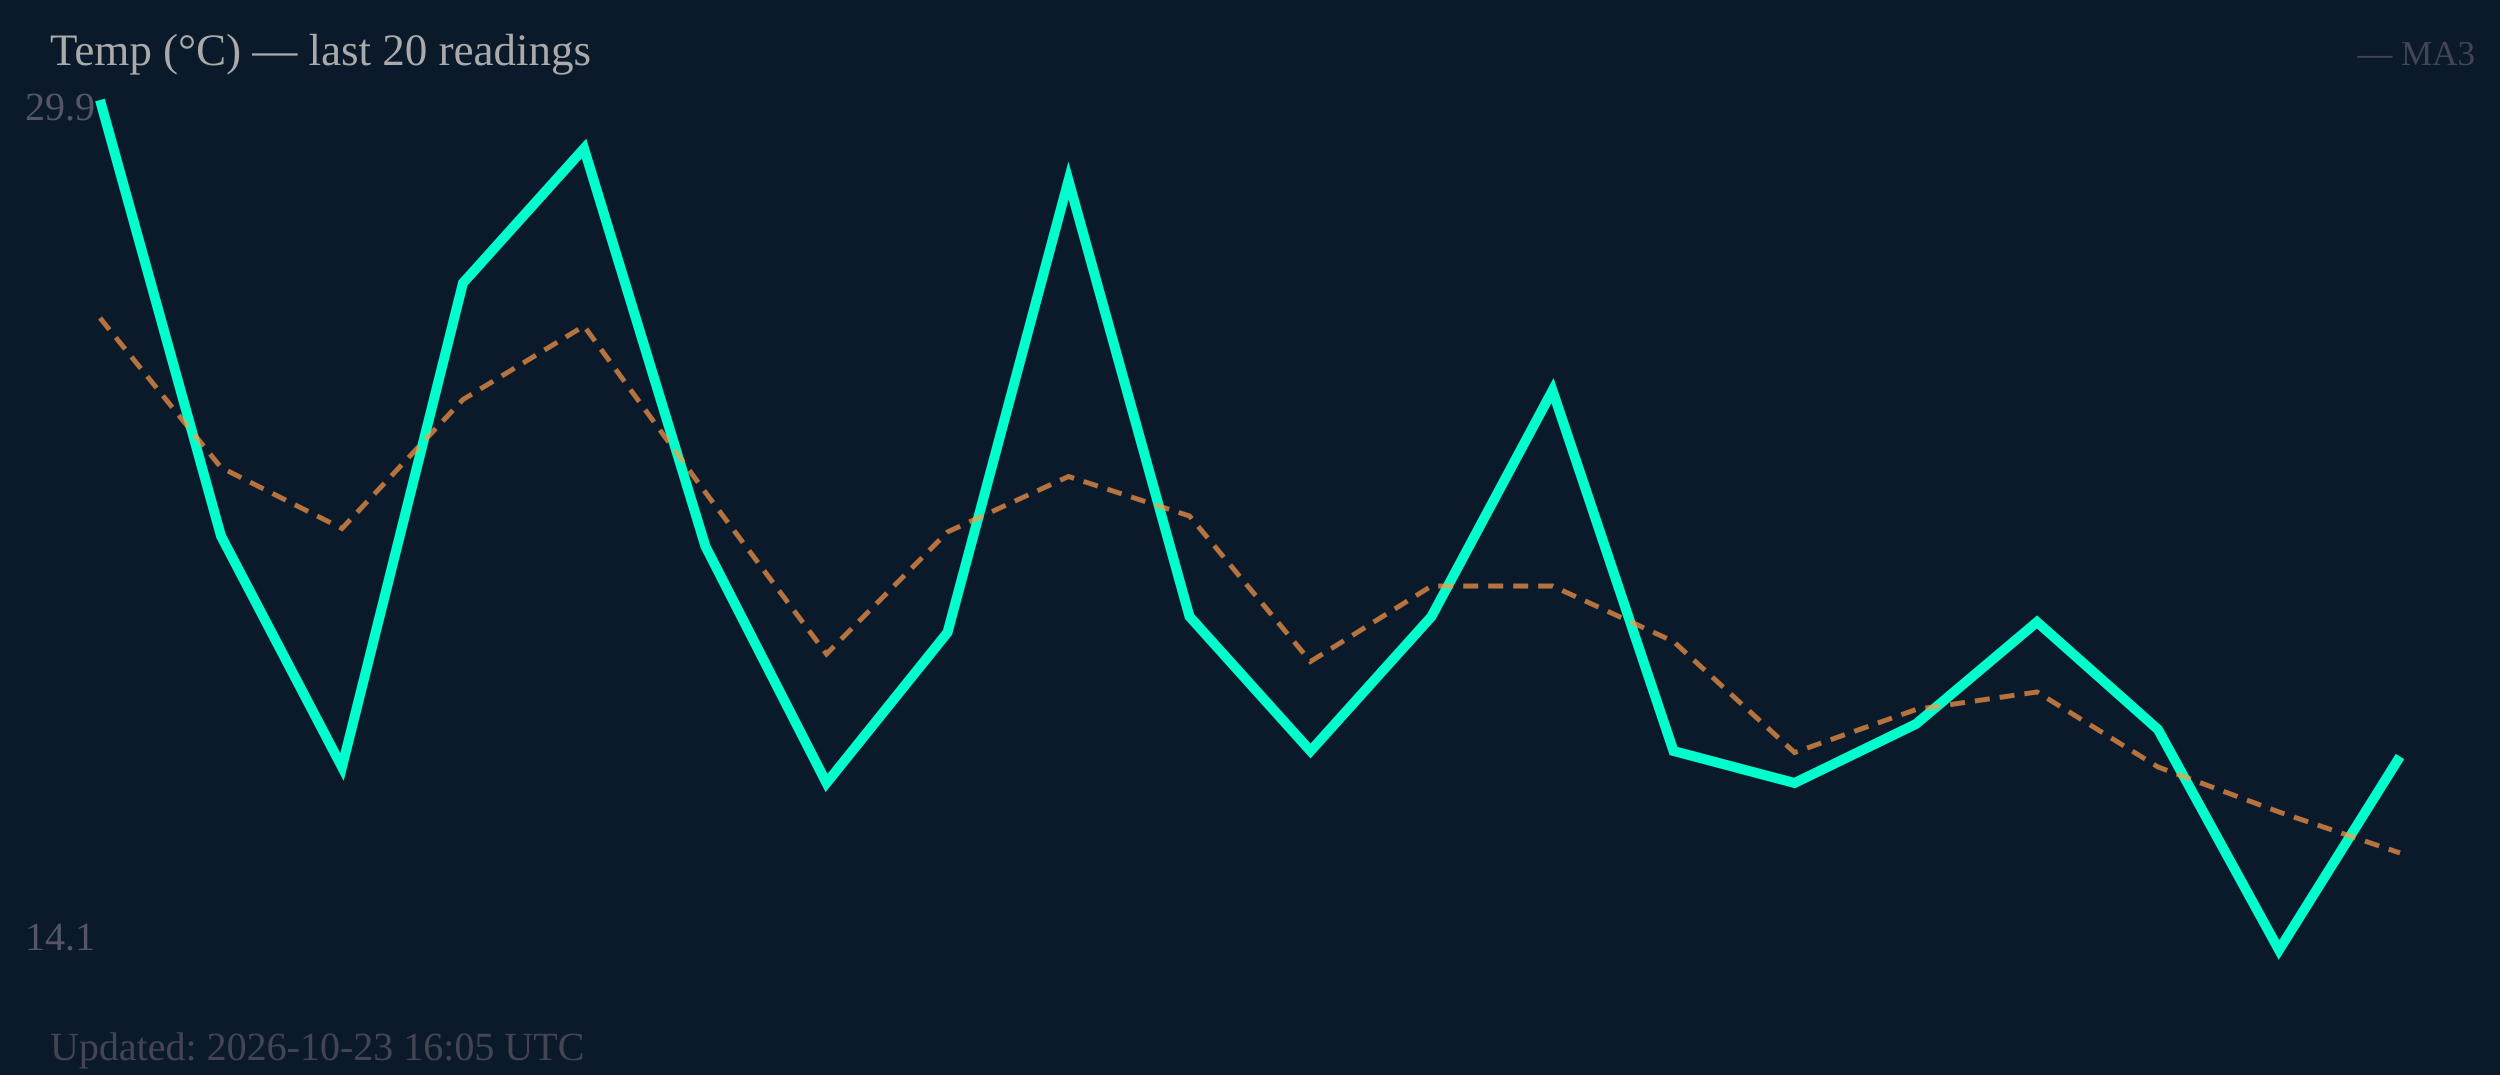
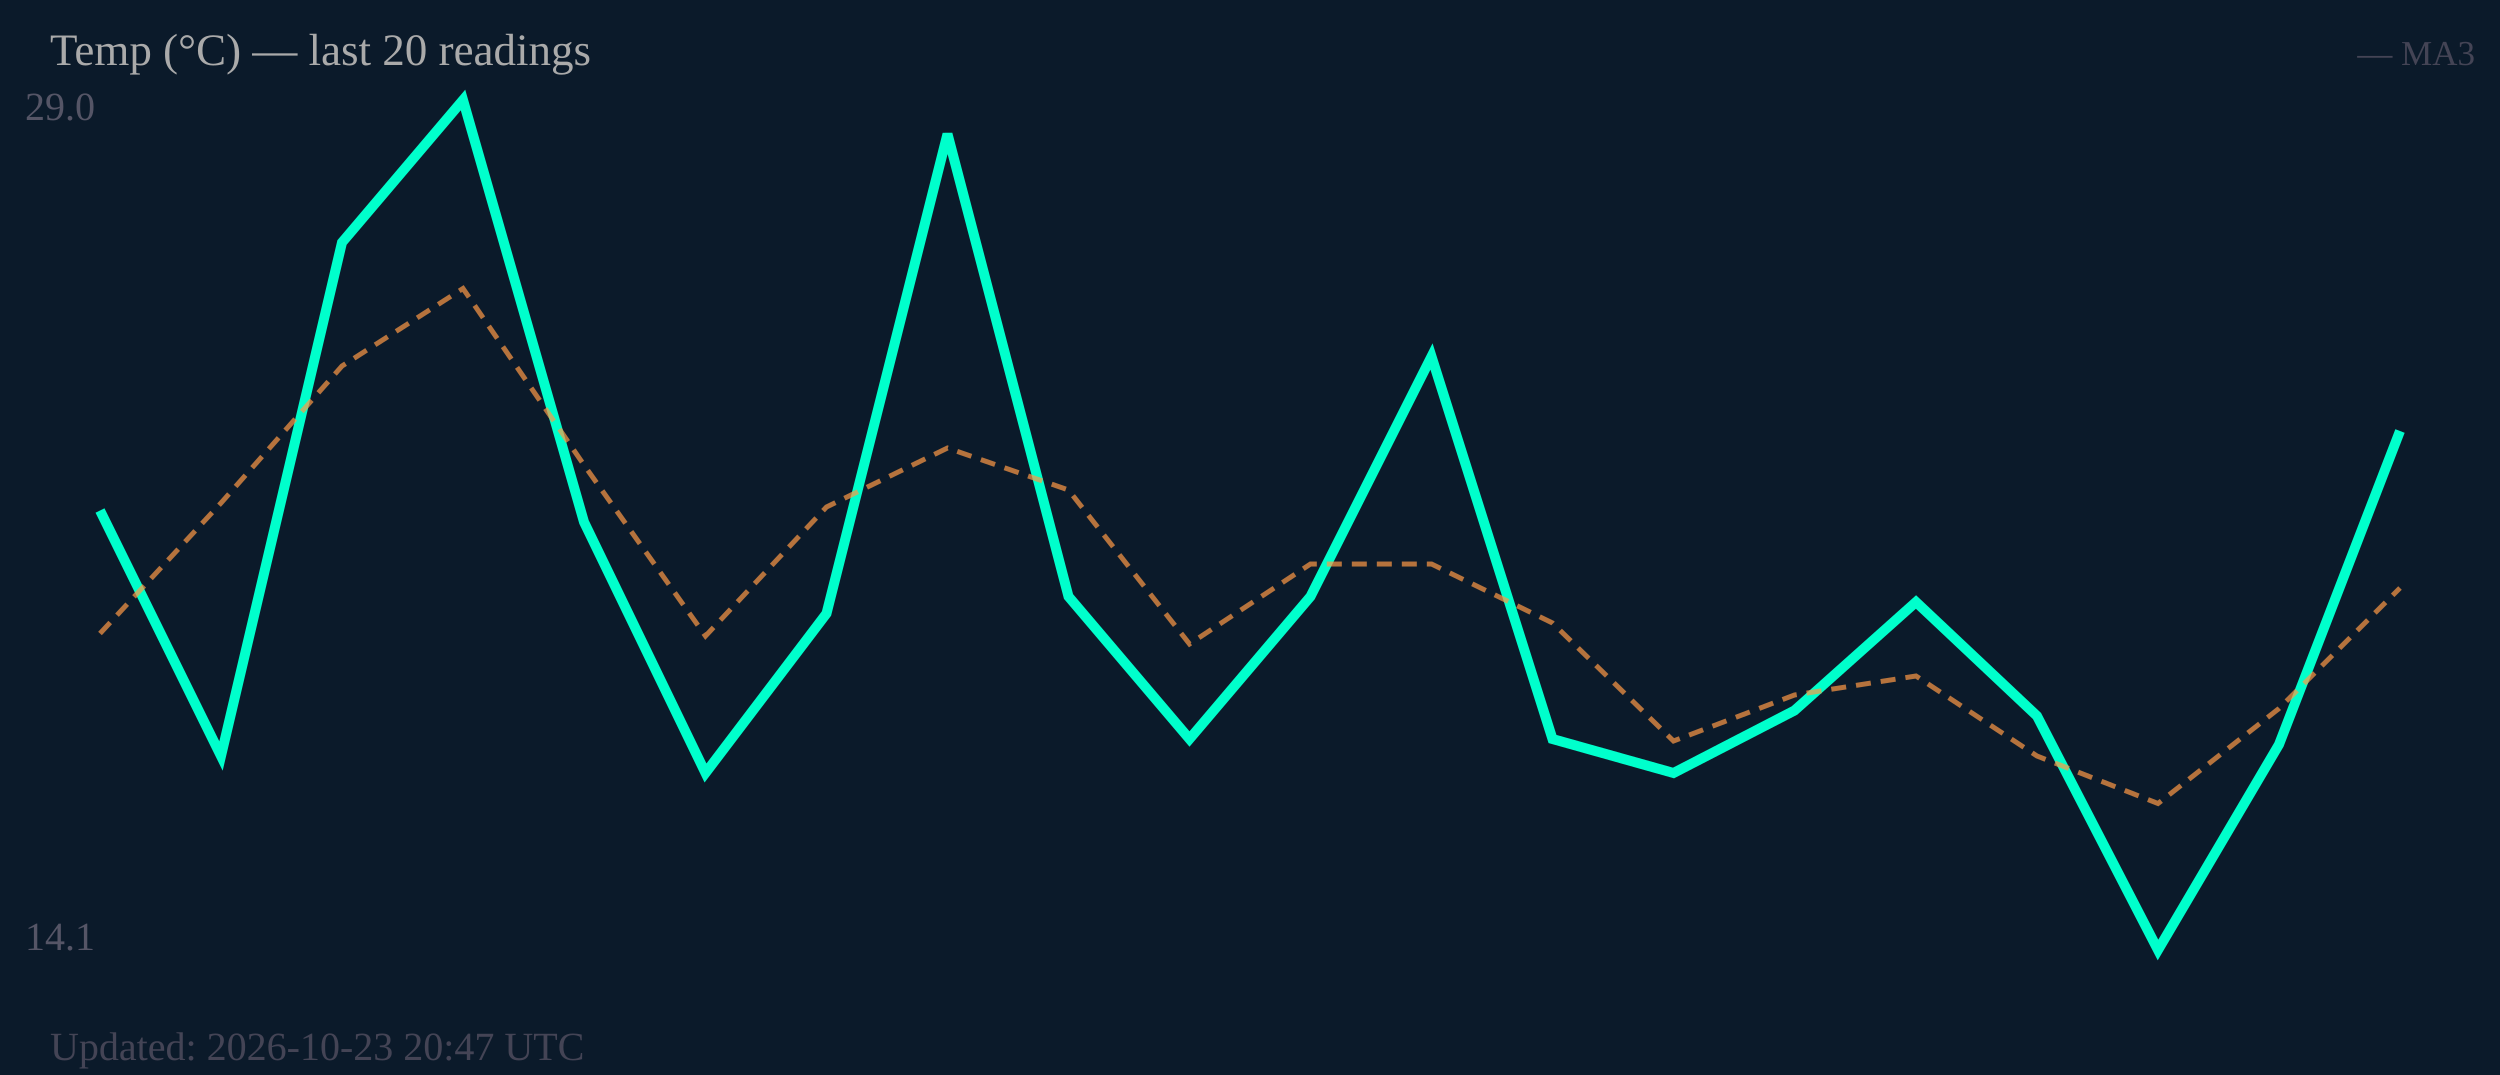
<svg xmlns="http://www.w3.org/2000/svg" width="500" height="215" viewBox="0 0 500 215">
  <rect width="500" height="215" fill="#0b1a2a" />
-   <text x="5" y="24" font-size="8" fill="#556">29.9</text>
+   <text x="5" y="24" font-size="8" fill="#556">29.0</text>
  <text x="5" y="190" font-size="8" fill="#556">14.1</text>
-   <polyline fill="none" stroke="#00ffcc" stroke-width="2" points="20.0,20.0 44.2,107.2 68.4,153.4 92.6,56.6 116.8,29.7 141.1,109.3 165.3,156.6 189.5,126.5 213.7,36.1 237.9,123.3 262.1,150.2 286.3,123.3 310.5,78.1 334.7,150.2 358.9,156.6 383.2,144.8 407.4,124.4 431.6,145.9 455.8,190.0 480.0,151.3" />
-   <polyline fill="none" stroke="#ff9944" stroke-width="1" stroke-dasharray="3,2" opacity="0.7" points="20.0,63.6 44.2,93.5 68.4,105.7 92.6,79.9 116.8,65.2 141.1,98.5 165.3,130.8 189.5,106.4 213.7,95.3 237.9,103.2 262.1,132.3 286.3,117.2 310.5,117.2 334.7,128.3 358.9,150.5 383.2,141.9 407.4,138.4 431.6,153.4 455.8,162.4 480.0,170.6" />
+   <polyline fill="none" stroke="#00ffcc" stroke-width="2" points="20.0,102.1 44.2,151.2 68.4,48.5 92.6,20.0 116.8,104.4 141.1,154.6 165.3,122.7 189.5,26.8 213.7,119.3 237.9,147.8 262.1,119.3 286.3,71.3 310.5,147.8 334.7,154.6 358.9,142.1 383.2,120.4 407.4,143.2 431.6,190.0 455.8,148.9 480.0,86.2" />
+   <polyline fill="none" stroke="#ff9944" stroke-width="1" stroke-dasharray="3,2" opacity="0.7" points="20.0,126.7 44.2,100.6 68.4,73.2 92.6,57.7 116.8,93.0 141.1,127.2 165.3,101.4 189.5,89.6 213.7,98.0 237.9,128.8 262.1,112.8 286.3,112.8 310.5,124.6 334.7,148.2 358.9,139.0 383.2,135.2 407.4,151.2 431.6,160.7 455.8,141.7 480.0,117.6" />
  <text x="10" y="13" font-size="9" fill="#aaa">Temp (°C) — last 20 readings</text>
  <text x="495" y="13" font-size="7" fill="#445" text-anchor="end">— MA3</text>
-   <text x="10" y="212" font-size="8" fill="#445">Updated: 2026-10-23 16:05 UTC</text>
+   <text x="10" y="212" font-size="8" fill="#445">Updated: 2026-10-23 20:47 UTC</text>
</svg>
